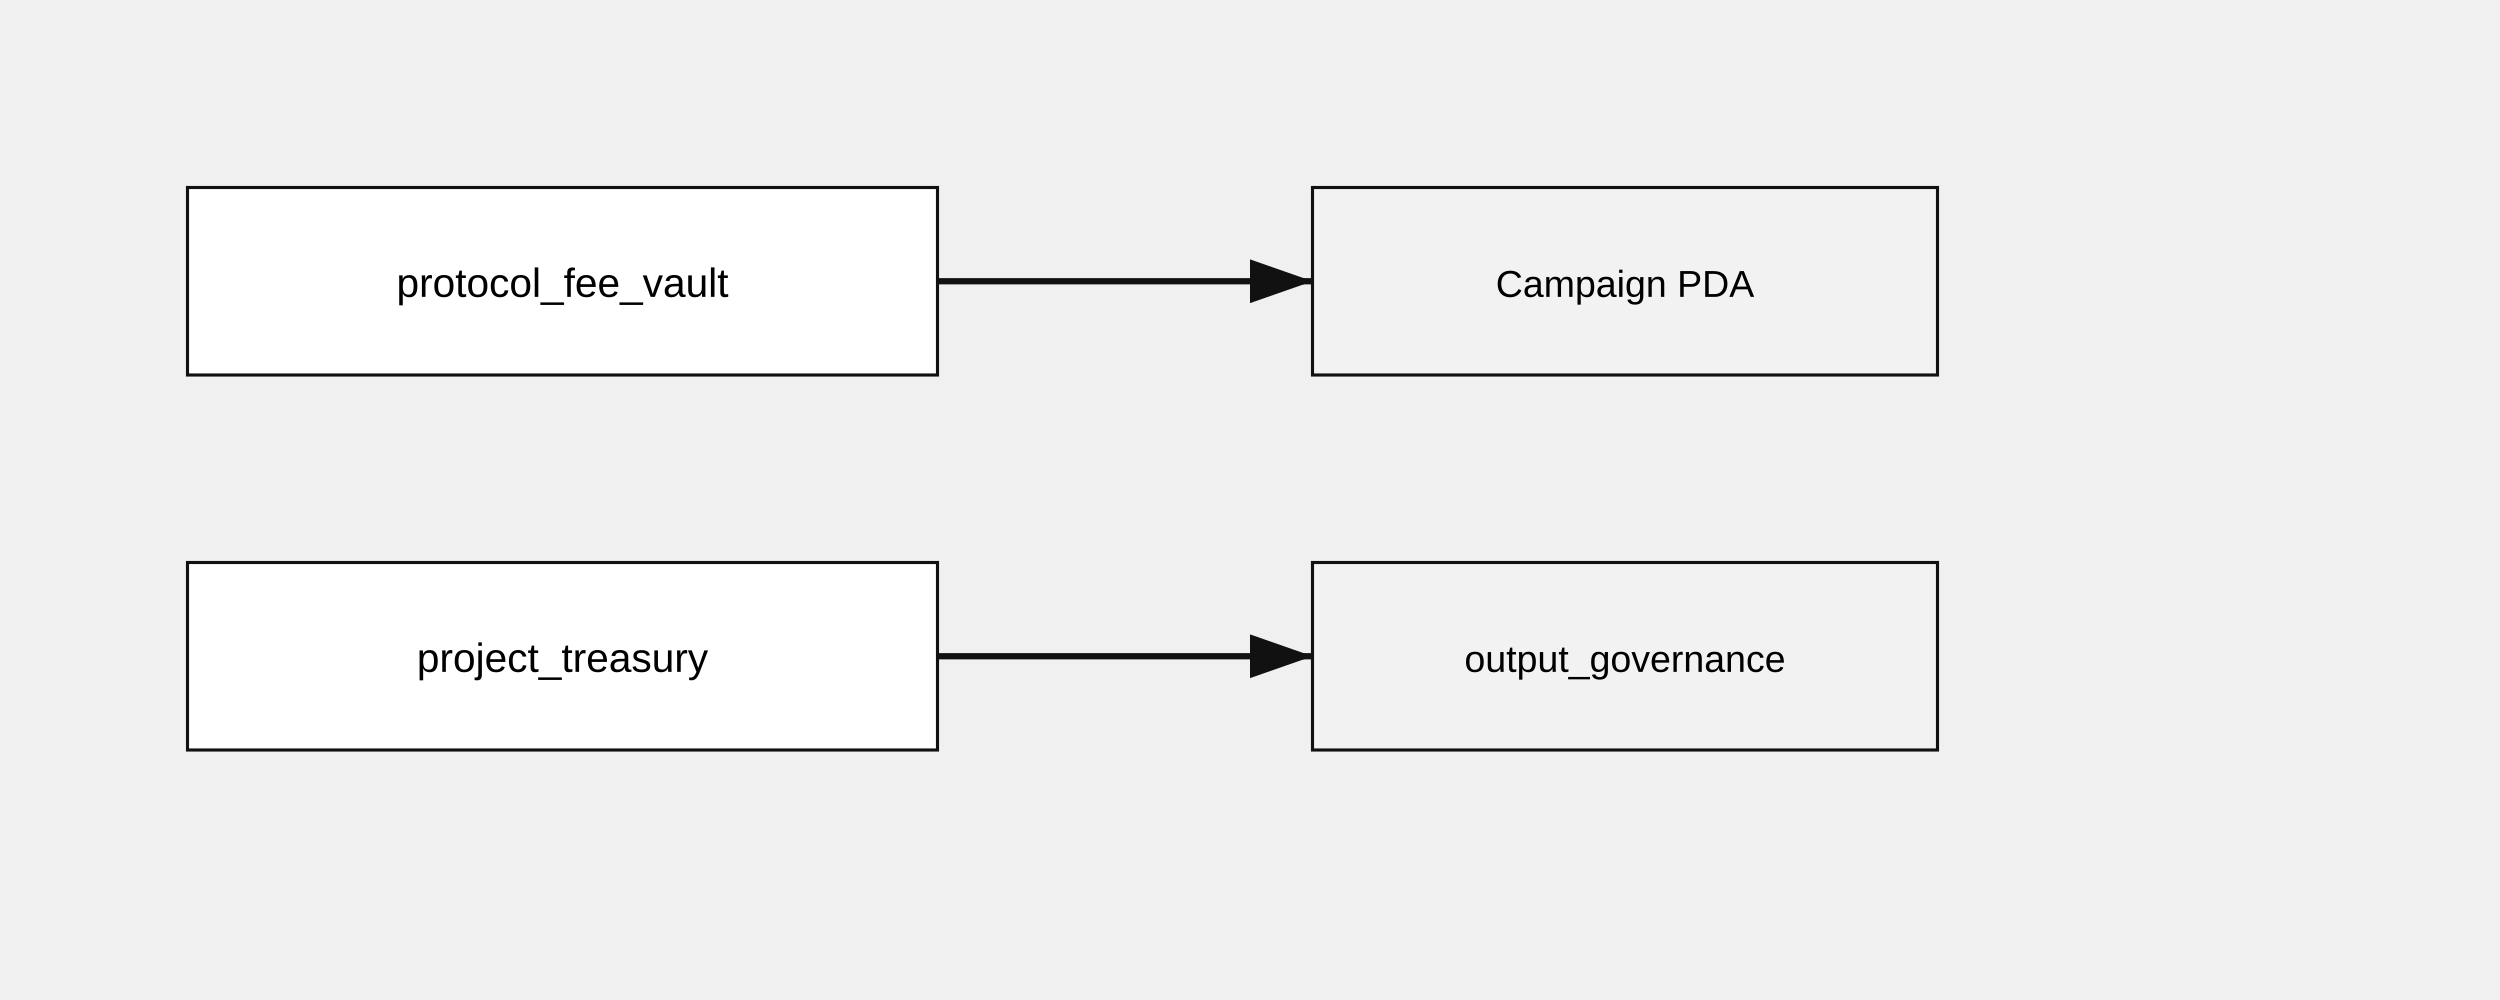
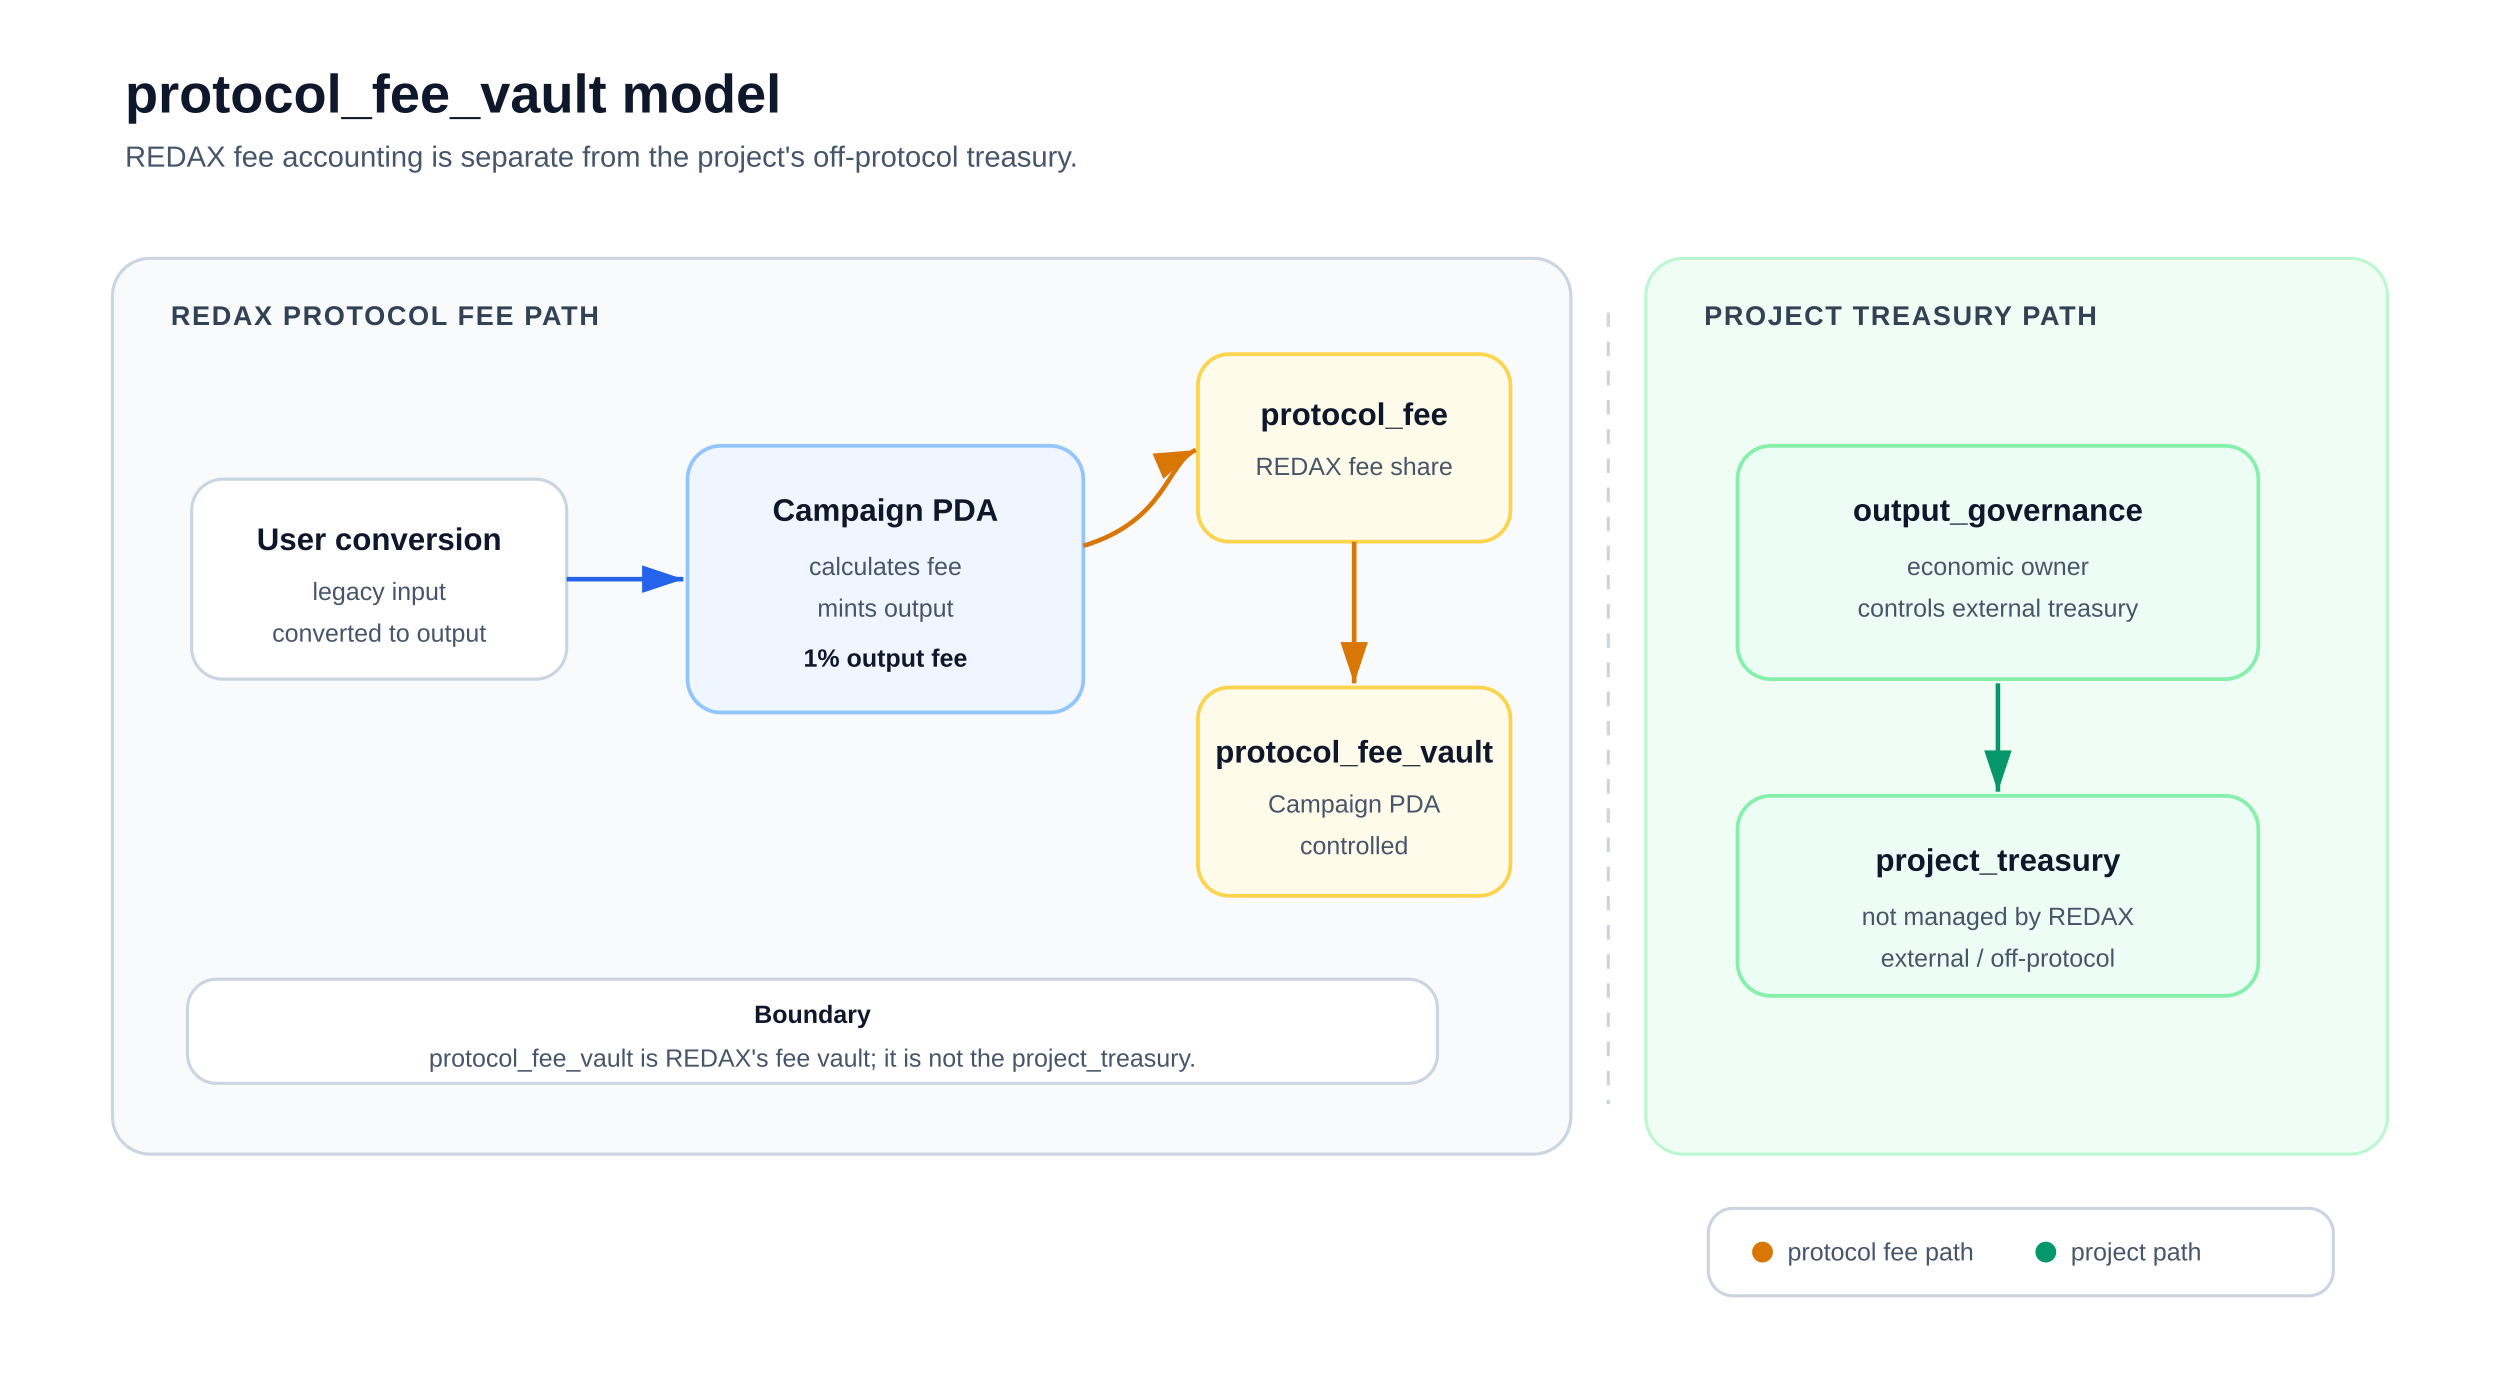
- <svg xmlns="http://www.w3.org/2000/svg" width="800" height="320" viewBox="0 0 800 320">
+ <svg xmlns="http://www.w3.org/2000/svg" width="1200" height="660" viewBox="0 0 1200 660" role="img" aria-labelledby="title desc">
  <defs>
-     <marker id="arrow" markerWidth="10" markerHeight="7" refX="10" refY="3.5" orient="auto">
-       <polygon points="0 0, 10 3.5, 0 7" fill="#111" />
+     <style>
+       .bg { fill: #ffffff; }
+       .title { fill: #0f172a; font: 700 26px Arial, sans-serif; }
+       .subtitle { fill: #475569; font: 400 14px Arial, sans-serif; }
+       .lane { fill: #f8fafc; stroke: #cbd5e1; stroke-width: 1.5; }
+       .lane-green { fill: #f0fdf4; stroke: #bbf7d0; stroke-width: 1.5; }
+       .lane-title { fill: #334155; font: 700 13px Arial, sans-serif; letter-spacing: .06em; }
+       .card { fill: #ffffff; stroke: #cbd5e1; stroke-width: 1.5; }
+       .blue { fill: #eff6ff; stroke: #93c5fd; stroke-width: 1.8; }
+       .green { fill: #ecfdf5; stroke: #86efac; stroke-width: 1.8; }
+       .amber { fill: #fffbeb; stroke: #fcd34d; stroke-width: 1.8; }
+       .title2 { fill: #0f172a; font: 700 15px Arial, sans-serif; }
+       .body { fill: #475569; font: 400 12px Arial, sans-serif; }
+       .strong { fill: #0f172a; font: 700 12px Arial, sans-serif; }
+       .arrow-blue { fill: none; stroke: #2563eb; stroke-width: 2.2; marker-end: url(#arrow-blue); }
+       .arrow-green { fill: none; stroke: #059669; stroke-width: 2.2; marker-end: url(#arrow-green); }
+       .arrow-amber { fill: none; stroke: #d97706; stroke-width: 2.2; marker-end: url(#arrow-amber); }
+       .divider { stroke: #cbd5e1; stroke-width: 1.5; stroke-dasharray: 7 7; }
+     </style>
+     <marker id="arrow-blue" markerWidth="10" markerHeight="10" refX="9" refY="3" orient="auto" markerUnits="strokeWidth">
+       <path d="M0,0 L9,3 L0,6 Z" fill="#2563eb" />
+     </marker>
+     <marker id="arrow-green" markerWidth="10" markerHeight="10" refX="9" refY="3" orient="auto" markerUnits="strokeWidth">
+       <path d="M0,0 L9,3 L0,6 Z" fill="#059669" />
+     </marker>
+     <marker id="arrow-amber" markerWidth="10" markerHeight="10" refX="9" refY="3" orient="auto" markerUnits="strokeWidth">
+       <path d="M0,0 L9,3 L0,6 Z" fill="#d97706" />
    </marker>
  </defs>
-   <rect x="60" y="60" width="240" height="60" fill="#fff" stroke="#111" />
-   <text x="180" y="95" font-family="Arial, sans-serif" font-size="13" text-anchor="middle">protocol_fee_vault</text>
-   <rect x="60" y="180" width="240" height="60" fill="#fff" stroke="#111" />
-   <text x="180" y="215" font-family="Arial, sans-serif" font-size="13" text-anchor="middle">project_treasury</text>
-   <rect x="420" y="60" width="200" height="60" fill="#f2f2f2" stroke="#111" />
-   <text x="520" y="95" font-family="Arial, sans-serif" font-size="12" text-anchor="middle">Campaign PDA</text>
-   <rect x="420" y="180" width="200" height="60" fill="#f2f2f2" stroke="#111" />
-   <text x="520" y="215" font-family="Arial, sans-serif" font-size="12" text-anchor="middle">output_governance</text>
-   <line x1="300" y1="90" x2="420" y2="90" stroke="#111" stroke-width="2" marker-end="url(#arrow)" />
-   <line x1="300" y1="210" x2="420" y2="210" stroke="#111" stroke-width="2" marker-end="url(#arrow)" />
+   <rect class="bg" width="1200" height="660" />
+   <text class="title" x="60" y="54">protocol_fee_vault model</text>
+   <text class="subtitle" x="60" y="80">REDAX fee accounting is separate from the project's off-protocol treasury.</text>
+   <rect class="lane" x="54" y="124" width="700" height="430" rx="18" />
+   <text class="lane-title" x="82" y="156">REDAX PROTOCOL FEE PATH</text>
+   <rect class="lane-green" x="790" y="124" width="356" height="430" rx="18" />
+   <text class="lane-title" x="818" y="156">PROJECT TREASURY PATH</text>
+   <rect class="card" x="92" y="230" width="180" height="96" rx="15" />
+   <text class="title2" x="182" y="264" text-anchor="middle">User conversion</text>
+   <text class="body" x="182" y="288" text-anchor="middle">legacy input</text>
+   <text class="body" x="182" y="308" text-anchor="middle">converted to output</text>
+   <rect class="blue" x="330" y="214" width="190" height="128" rx="16" />
+   <text class="title2" x="425" y="250" text-anchor="middle">Campaign PDA</text>
+   <text class="body" x="425" y="276" text-anchor="middle">calculates fee</text>
+   <text class="body" x="425" y="296" text-anchor="middle">mints output</text>
+   <text class="strong" x="425" y="320" text-anchor="middle">1% output fee</text>
+   <rect class="amber" x="575" y="170" width="150" height="90" rx="15" />
+   <text class="title2" x="650" y="204" text-anchor="middle">protocol_fee</text>
+   <text class="body" x="650" y="228" text-anchor="middle">REDAX fee share</text>
+   <rect class="amber" x="575" y="330" width="150" height="100" rx="15" />
+   <text class="title2" x="650" y="366" text-anchor="middle">protocol_fee_vault</text>
+   <text class="body" x="650" y="390" text-anchor="middle">Campaign PDA</text>
+   <text class="body" x="650" y="410" text-anchor="middle">controlled</text>
+   <rect class="green" x="834" y="214" width="250" height="112" rx="16" />
+   <text class="title2" x="959" y="250" text-anchor="middle">output_governance</text>
+   <text class="body" x="959" y="276" text-anchor="middle">economic owner</text>
+   <text class="body" x="959" y="296" text-anchor="middle">controls external treasury</text>
+   <rect class="green" x="834" y="382" width="250" height="96" rx="16" />
+   <text class="title2" x="959" y="418" text-anchor="middle">project_treasury</text>
+   <text class="body" x="959" y="444" text-anchor="middle">not managed by REDAX</text>
+   <text class="body" x="959" y="464" text-anchor="middle">external / off-protocol</text>
+   <path class="arrow-blue" d="M272 278 H328" />
+   <path class="arrow-amber" d="M520 262 C560 250 560 222 574 216" />
+   <path class="arrow-amber" d="M650 260 V328" />
+   <path class="arrow-green" d="M959 328 V380" />
+   <line class="divider" x1="772" y1="150" x2="772" y2="530" />
+   <rect class="card" x="90" y="470" width="600" height="50" rx="14" />
+   <text class="strong" x="390" y="491" text-anchor="middle">Boundary</text>
+   <text class="body" x="390" y="512" text-anchor="middle">protocol_fee_vault is REDAX's fee vault; it is not the project_treasury.</text>
+   <rect class="card" x="820" y="580" width="300" height="42" rx="12" />
+   <circle cx="846" cy="601" r="5" fill="#d97706" />
+   <text class="body" x="858" y="605">protocol fee path</text>
+   <circle cx="982" cy="601" r="5" fill="#059669" />
+   <text class="body" x="994" y="605">project path</text>
</svg>
